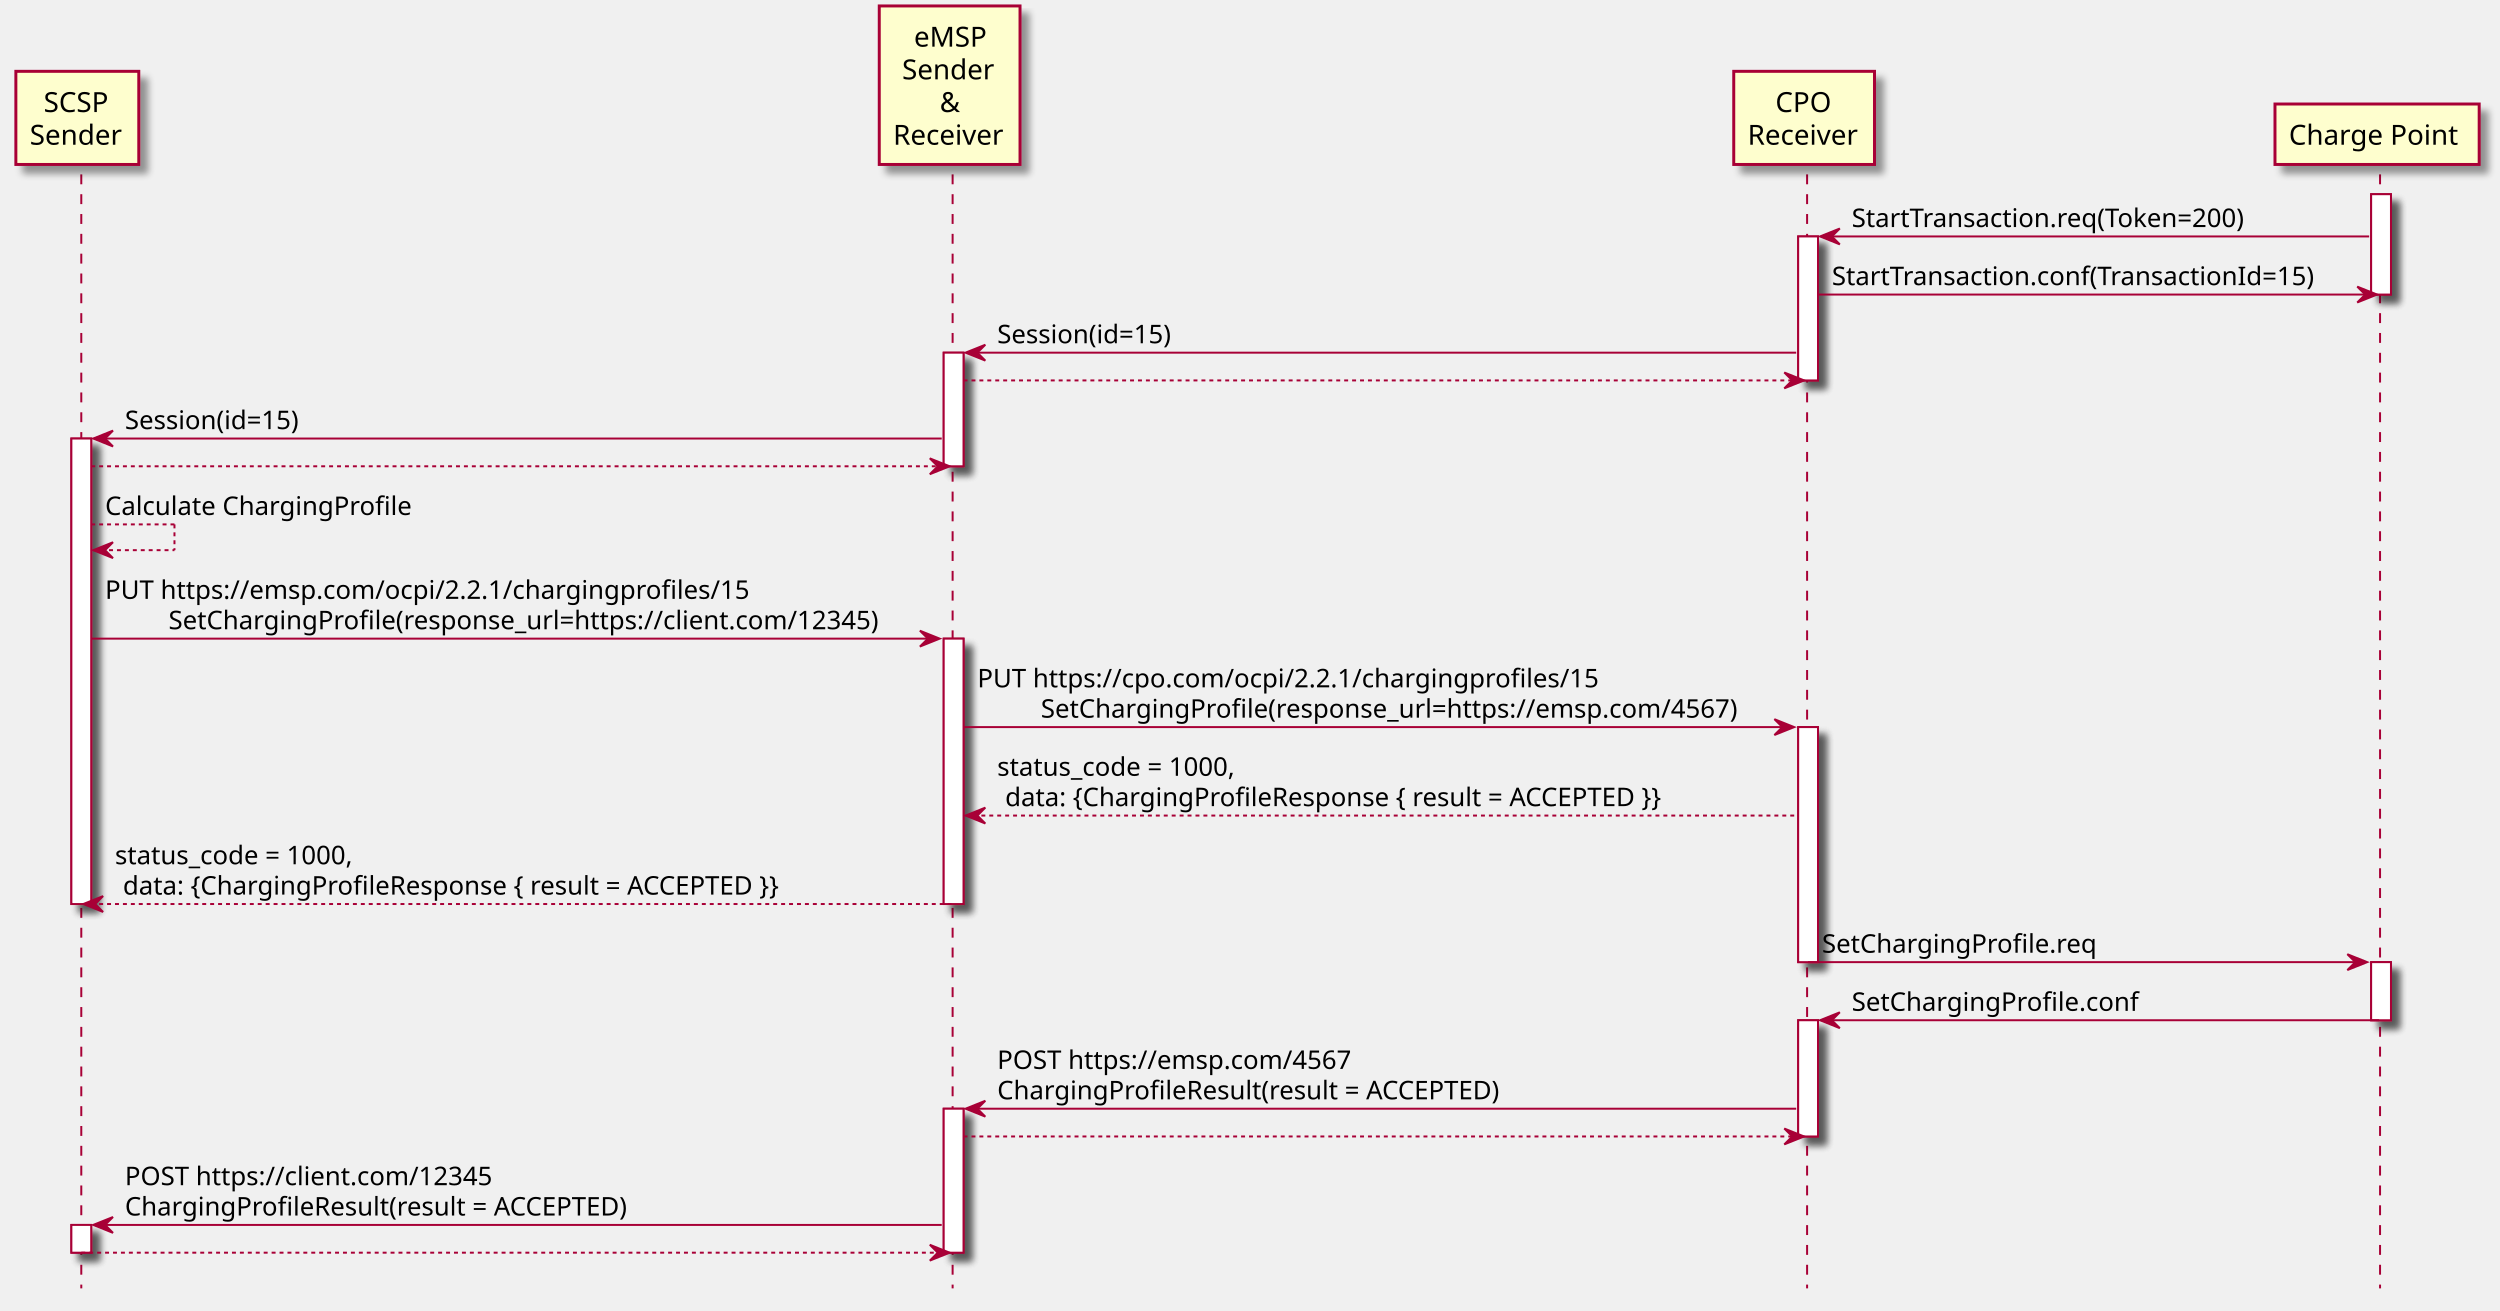
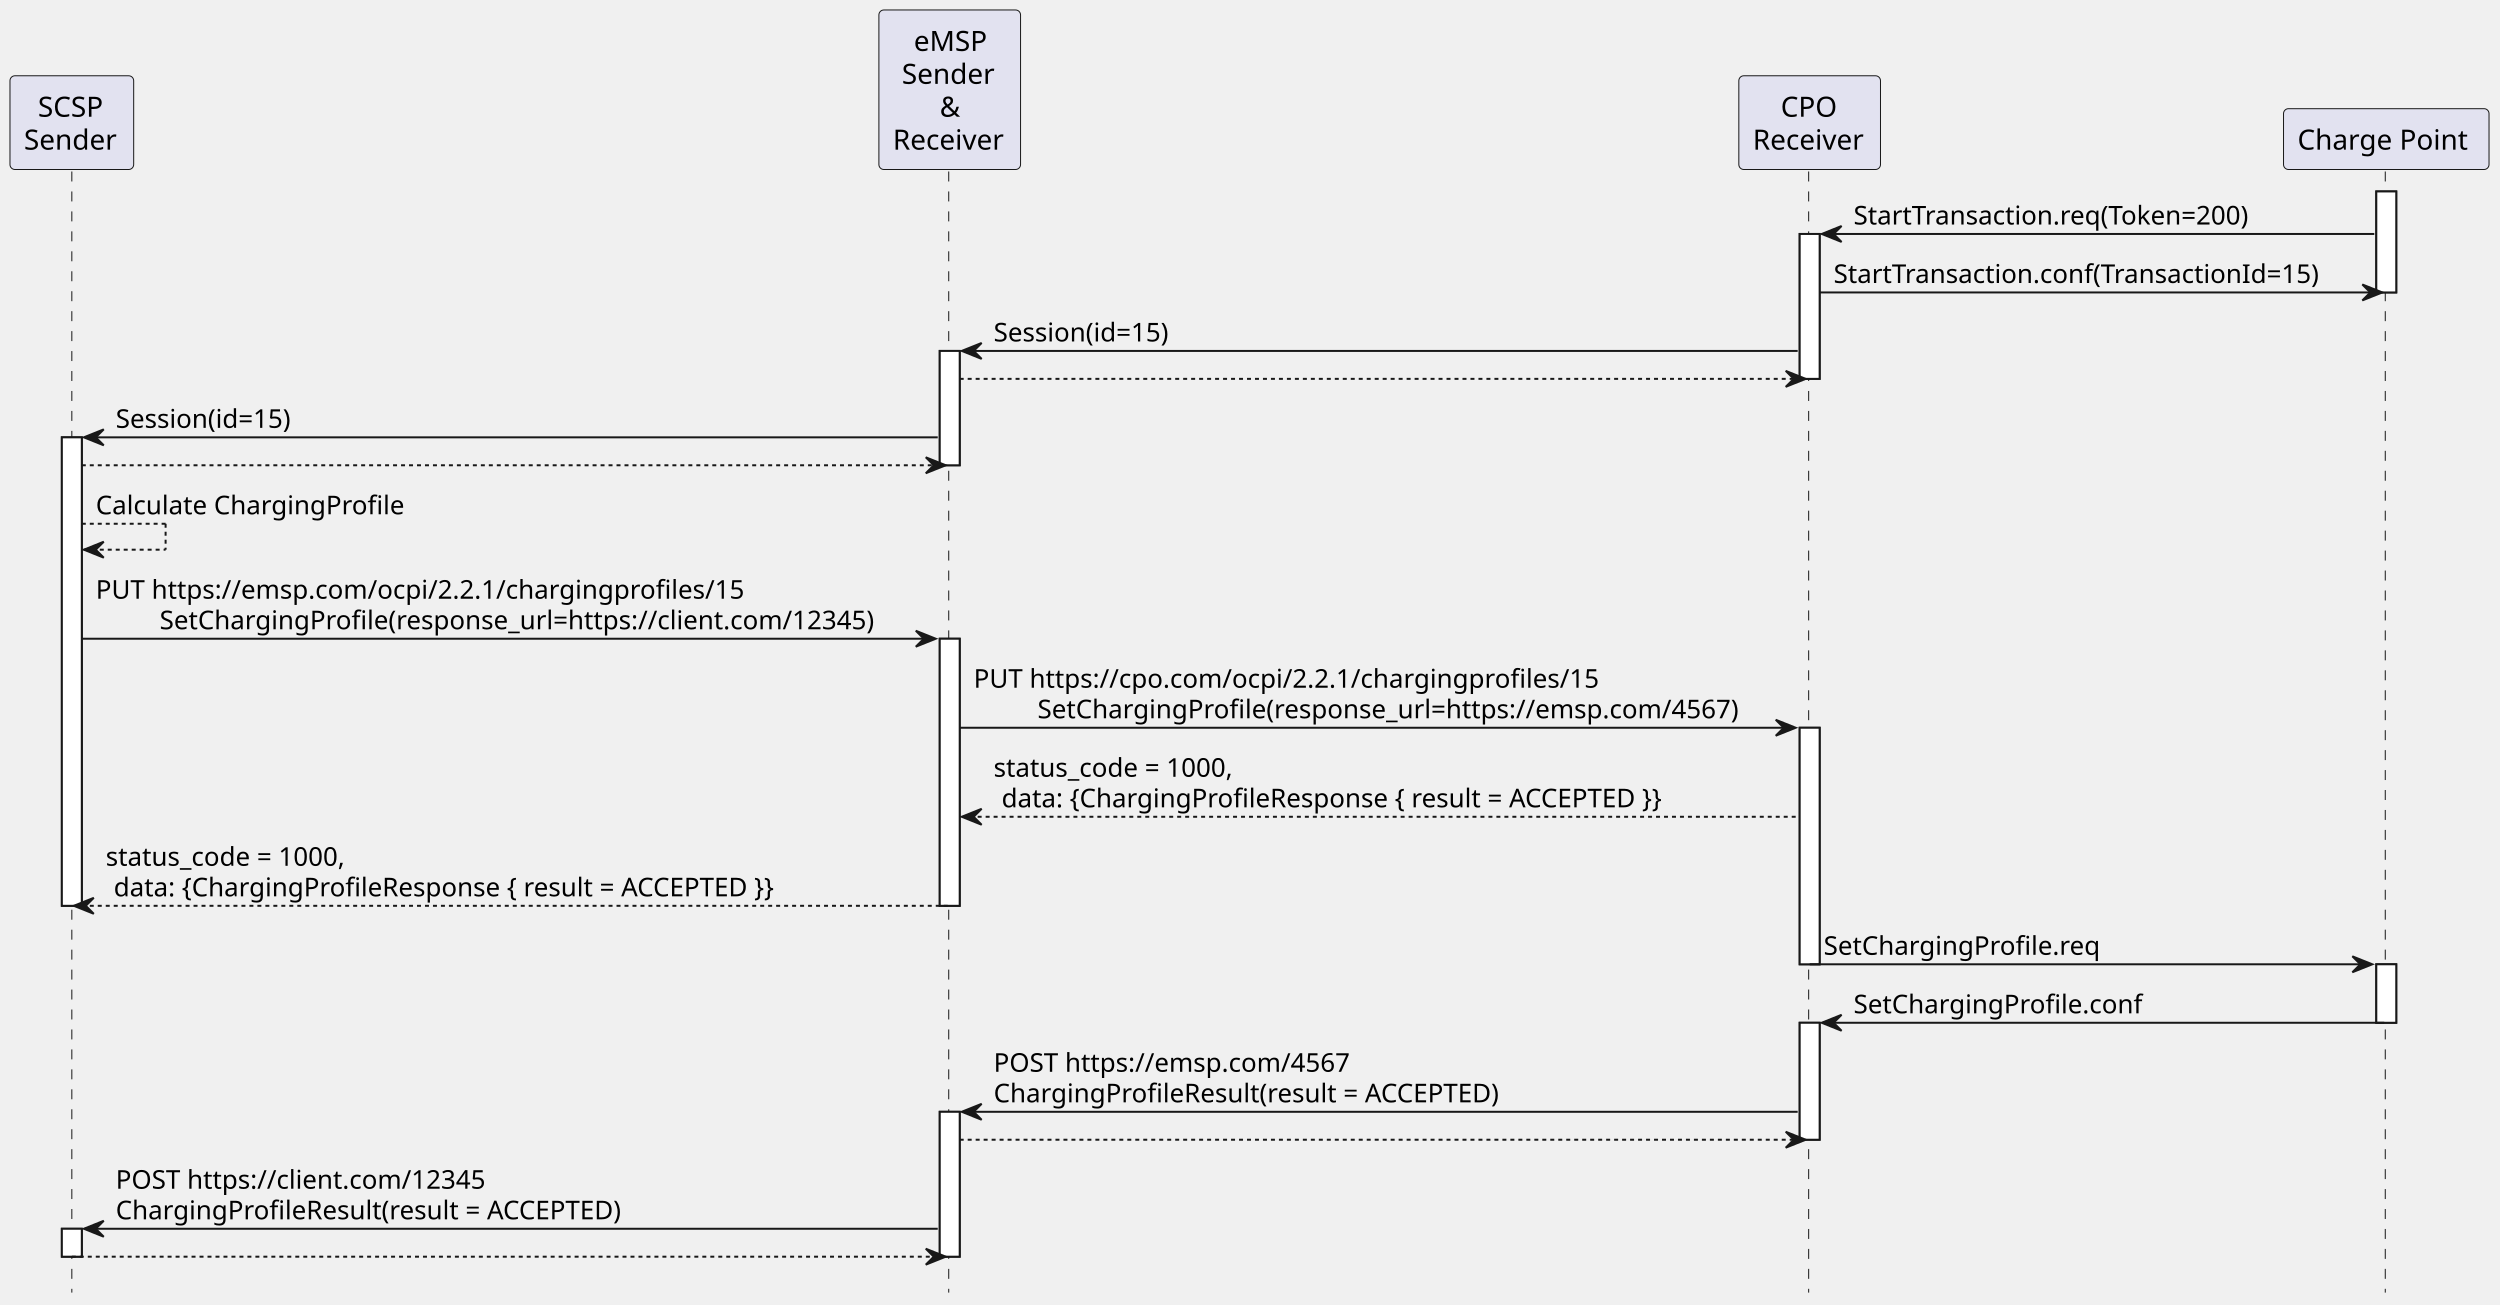
- <svg xmlns="http://www.w3.org/2000/svg" contentScriptType="application/ecmascript" contentStyleType="text/css" height="661px" preserveAspectRatio="none" style="width:1261px;height:661px;" version="1.1" viewBox="0 0 1261 661" width="1261px" zoomAndPan="magnify">
-   <defs>
-     <filter height="300%" id="fo1cqbz8a9glj" width="300%" x="-1" y="-1">
-       <feGaussianBlur result="blurOut" stdDeviation="2.0" />
-       <feColorMatrix in="blurOut" result="blurOut2" type="matrix" values="0 0 0 0 0 0 0 0 0 0 0 0 0 0 0 0 0 0 .4 0" />
-       <feOffset dx="4.0" dy="4.0" in="blurOut2" result="blurOut3" />
-       <feBlend in="SourceGraphic" in2="blurOut3" mode="normal" />
-     </filter>
-   </defs>
+ <svg xmlns="http://www.w3.org/2000/svg" contentStyleType="text/css" height="654px" preserveAspectRatio="none" style="width:1253px;height:654px;background:#FFFFFF;" version="1.1" viewBox="0 0 1253 654" width="1253px" zoomAndPan="magnify">
+   <defs />
  <g>
-     <rect fill="#FFFFFF" filter="url(#fo1cqbz8a9glj)" height="234.795" style="stroke: #A80036; stroke-width: 1.0;" width="10" x="36" y="221.195" />
-     <rect fill="#FFFFFF" filter="url(#fo1cqbz8a9glj)" height="14" style="stroke: #A80036; stroke-width: 1.0;" width="10" x="36" y="617.854" />
-     <rect fill="#FFFFFF" filter="url(#fo1cqbz8a9glj)" height="57.31" style="stroke: #A80036; stroke-width: 1.0;" width="10" x="476" y="177.885" />
-     <rect fill="#FFFFFF" filter="url(#fo1cqbz8a9glj)" height="133.863" style="stroke: #A80036; stroke-width: 1.0;" width="10" x="476" y="322.127" />
-     <rect fill="#FFFFFF" filter="url(#fo1cqbz8a9glj)" height="72.621" style="stroke: #A80036; stroke-width: 1.0;" width="10" x="476" y="559.232" />
-     <rect fill="#FFFFFF" filter="url(#fo1cqbz8a9glj)" height="72.621" style="stroke: #A80036; stroke-width: 1.0;" width="10" x="907" y="119.264" />
-     <rect fill="#FFFFFF" filter="url(#fo1cqbz8a9glj)" height="118.553" style="stroke: #A80036; stroke-width: 1.0;" width="10" x="907" y="366.748" />
-     <rect fill="#FFFFFF" filter="url(#fo1cqbz8a9glj)" height="58.621" style="stroke: #A80036; stroke-width: 1.0;" width="10" x="907" y="514.611" />
-     <rect fill="#FFFFFF" filter="url(#fo1cqbz8a9glj)" height="50.621" style="stroke: #A80036; stroke-width: 1.0;" width="10" x="1196" y="97.953" />
-     <rect fill="#FFFFFF" filter="url(#fo1cqbz8a9glj)" height="29.311" style="stroke: #A80036; stroke-width: 1.0;" width="10" x="1196" y="485.301" />
-     <line style="stroke: #A80036; stroke-width: 1.0; stroke-dasharray: 5.0,5.0;" x1="41" x2="41" y1="87.953" y2="649.854" />
-     <line style="stroke: #A80036; stroke-width: 1.0; stroke-dasharray: 5.0,5.0;" x1="480.5" x2="480.5" y1="87.953" y2="649.854" />
-     <line style="stroke: #A80036; stroke-width: 1.0; stroke-dasharray: 5.0,5.0;" x1="911.5" x2="911.5" y1="87.953" y2="649.854" />
-     <line style="stroke: #A80036; stroke-width: 1.0; stroke-dasharray: 5.0,5.0;" x1="1200.5" x2="1200.5" y1="87.953" y2="649.854" />
-     <rect fill="#FEFECE" filter="url(#fo1cqbz8a9glj)" height="46.977" style="stroke: #A80036; stroke-width: 1.5;" width="62" x="8" y="35.977" />
-     <text fill="#000000" font-family="sans-serif" font-size="14" lengthAdjust="spacingAndGlyphs" textLength="34" x="22" y="56.512">SCSP</text>
-     <text fill="#000000" font-family="sans-serif" font-size="14" lengthAdjust="spacingAndGlyphs" textLength="48" x="15" y="73">Sender</text>
-     <rect fill="#FEFECE" filter="url(#fo1cqbz8a9glj)" height="79.953" style="stroke: #A80036; stroke-width: 1.5;" width="71" x="443.5" y="3" />
-     <text fill="#000000" font-family="sans-serif" font-size="14" lengthAdjust="spacingAndGlyphs" textLength="36" x="461" y="23.535">eMSP</text>
-     <text fill="#000000" font-family="sans-serif" font-size="14" lengthAdjust="spacingAndGlyphs" textLength="48" x="455" y="40.023">Sender</text>
-     <text fill="#000000" font-family="sans-serif" font-size="14" lengthAdjust="spacingAndGlyphs" textLength="10" x="474" y="56.512">&amp;</text>
-     <text fill="#000000" font-family="sans-serif" font-size="14" lengthAdjust="spacingAndGlyphs" textLength="57" x="450.5" y="73">Receiver</text>
-     <rect fill="#FEFECE" filter="url(#fo1cqbz8a9glj)" height="46.977" style="stroke: #A80036; stroke-width: 1.5;" width="71" x="874.5" y="35.977" />
-     <text fill="#000000" font-family="sans-serif" font-size="14" lengthAdjust="spacingAndGlyphs" textLength="29" x="895.5" y="56.512">CPO</text>
-     <text fill="#000000" font-family="sans-serif" font-size="14" lengthAdjust="spacingAndGlyphs" textLength="57" x="881.5" y="73">Receiver</text>
-     <rect fill="#FEFECE" filter="url(#fo1cqbz8a9glj)" height="30.488" style="stroke: #A80036; stroke-width: 1.5;" width="103" x="1147.5" y="52.465" />
-     <text fill="#000000" font-family="sans-serif" font-size="14" lengthAdjust="spacingAndGlyphs" textLength="89" x="1154.5" y="73">Charge Point</text>
-     <rect fill="#FFFFFF" filter="url(#fo1cqbz8a9glj)" height="234.795" style="stroke: #A80036; stroke-width: 1.0;" width="10" x="36" y="221.195" />
-     <rect fill="#FFFFFF" filter="url(#fo1cqbz8a9glj)" height="14" style="stroke: #A80036; stroke-width: 1.0;" width="10" x="36" y="617.854" />
-     <rect fill="#FFFFFF" filter="url(#fo1cqbz8a9glj)" height="57.31" style="stroke: #A80036; stroke-width: 1.0;" width="10" x="476" y="177.885" />
-     <rect fill="#FFFFFF" filter="url(#fo1cqbz8a9glj)" height="133.863" style="stroke: #A80036; stroke-width: 1.0;" width="10" x="476" y="322.127" />
-     <rect fill="#FFFFFF" filter="url(#fo1cqbz8a9glj)" height="72.621" style="stroke: #A80036; stroke-width: 1.0;" width="10" x="476" y="559.232" />
-     <rect fill="#FFFFFF" filter="url(#fo1cqbz8a9glj)" height="72.621" style="stroke: #A80036; stroke-width: 1.0;" width="10" x="907" y="119.264" />
-     <rect fill="#FFFFFF" filter="url(#fo1cqbz8a9glj)" height="118.553" style="stroke: #A80036; stroke-width: 1.0;" width="10" x="907" y="366.748" />
-     <rect fill="#FFFFFF" filter="url(#fo1cqbz8a9glj)" height="58.621" style="stroke: #A80036; stroke-width: 1.0;" width="10" x="907" y="514.611" />
-     <rect fill="#FFFFFF" filter="url(#fo1cqbz8a9glj)" height="50.621" style="stroke: #A80036; stroke-width: 1.0;" width="10" x="1196" y="97.953" />
-     <rect fill="#FFFFFF" filter="url(#fo1cqbz8a9glj)" height="29.311" style="stroke: #A80036; stroke-width: 1.0;" width="10" x="1196" y="485.301" />
-     <polygon fill="#A80036" points="928,115.264,918,119.264,928,123.264,924,119.264" style="stroke: #A80036; stroke-width: 1.0;" />
-     <line style="stroke: #A80036; stroke-width: 1.0;" x1="922" x2="1195" y1="119.264" y2="119.264" />
-     <text fill="#000000" font-family="sans-serif" font-size="13" lengthAdjust="spacingAndGlyphs" textLength="208" x="934" y="114.522">StartTransaction.req(Token=200)</text>
-     <polygon fill="#A80036" points="1189,144.574,1199,148.574,1189,152.574,1193,148.574" style="stroke: #A80036; stroke-width: 1.0;" />
-     <line style="stroke: #A80036; stroke-width: 1.0;" x1="917" x2="1195" y1="148.574" y2="148.574" />
-     <text fill="#000000" font-family="sans-serif" font-size="13" lengthAdjust="spacingAndGlyphs" textLength="255" x="924" y="143.832">StartTransaction.conf(TransactionId=15)</text>
-     <polygon fill="#A80036" points="497,173.885,487,177.885,497,181.885,493,177.885" style="stroke: #A80036; stroke-width: 1.0;" />
-     <line style="stroke: #A80036; stroke-width: 1.0;" x1="491" x2="906" y1="177.885" y2="177.885" />
-     <text fill="#000000" font-family="sans-serif" font-size="13" lengthAdjust="spacingAndGlyphs" textLength="94" x="503" y="173.143">Session(id=15)</text>
-     <polygon fill="#A80036" points="900,187.885,910,191.885,900,195.885,904,191.885" style="stroke: #A80036; stroke-width: 1.0;" />
-     <line style="stroke: #A80036; stroke-width: 1.0; stroke-dasharray: 2.0,2.0;" x1="486" x2="906" y1="191.885" y2="191.885" />
-     <polygon fill="#A80036" points="57,217.195,47,221.195,57,225.195,53,221.195" style="stroke: #A80036; stroke-width: 1.0;" />
-     <line style="stroke: #A80036; stroke-width: 1.0;" x1="51" x2="475" y1="221.195" y2="221.195" />
-     <text fill="#000000" font-family="sans-serif" font-size="13" lengthAdjust="spacingAndGlyphs" textLength="94" x="63" y="216.453">Session(id=15)</text>
-     <polygon fill="#A80036" points="469,231.195,479,235.195,469,239.195,473,235.195" style="stroke: #A80036; stroke-width: 1.0;" />
-     <line style="stroke: #A80036; stroke-width: 1.0; stroke-dasharray: 2.0,2.0;" x1="46" x2="475" y1="235.195" y2="235.195" />
-     <line style="stroke: #A80036; stroke-width: 1.0; stroke-dasharray: 2.0,2.0;" x1="46" x2="88" y1="264.506" y2="264.506" />
-     <line style="stroke: #A80036; stroke-width: 1.0; stroke-dasharray: 2.0,2.0;" x1="88" x2="88" y1="264.506" y2="277.506" />
-     <line style="stroke: #A80036; stroke-width: 1.0; stroke-dasharray: 2.0,2.0;" x1="47" x2="88" y1="277.506" y2="277.506" />
-     <polygon fill="#A80036" points="57,273.506,47,277.506,57,281.506,53,277.506" style="stroke: #A80036; stroke-width: 1.0;" />
-     <text fill="#000000" font-family="sans-serif" font-size="13" lengthAdjust="spacingAndGlyphs" textLength="159" x="53" y="259.764">Calculate ChargingProfile</text>
-     <polygon fill="#A80036" points="464,318.127,474,322.127,464,326.127,468,322.127" style="stroke: #A80036; stroke-width: 1.0;" />
-     <line style="stroke: #A80036; stroke-width: 1.0;" x1="46" x2="470" y1="322.127" y2="322.127" />
-     <text fill="#000000" font-family="sans-serif" font-size="13" lengthAdjust="spacingAndGlyphs" textLength="350" x="53" y="302.074">PUT https://emsp.com/ocpi/2.2.1/chargingprofiles/15</text>
-     <text fill="#000000" font-family="sans-serif" font-size="13" lengthAdjust="spacingAndGlyphs" textLength="379" x="85" y="317.385">SetChargingProfile(response_url=https://client.com/12345)</text>
-     <polygon fill="#A80036" points="895,362.748,905,366.748,895,370.748,899,366.748" style="stroke: #A80036; stroke-width: 1.0;" />
-     <line style="stroke: #A80036; stroke-width: 1.0;" x1="486" x2="901" y1="366.748" y2="366.748" />
-     <text fill="#000000" font-family="sans-serif" font-size="13" lengthAdjust="spacingAndGlyphs" textLength="339" x="493" y="346.695">PUT https://cpo.com/ocpi/2.2.1/chargingprofiles/15</text>
-     <text fill="#000000" font-family="sans-serif" font-size="13" lengthAdjust="spacingAndGlyphs" textLength="370" x="525" y="362.006">SetChargingProfile(response_url=https://emsp.com/4567)</text>
-     <polygon fill="#A80036" points="497,407.369,487,411.369,497,415.369,493,411.369" style="stroke: #A80036; stroke-width: 1.0;" />
-     <line style="stroke: #A80036; stroke-width: 1.0; stroke-dasharray: 2.0,2.0;" x1="491" x2="906" y1="411.369" y2="411.369" />
-     <text fill="#000000" font-family="sans-serif" font-size="13" lengthAdjust="spacingAndGlyphs" textLength="130" x="503" y="391.316">status_code = 1000,</text>
-     <text fill="#000000" font-family="sans-serif" font-size="13" lengthAdjust="spacingAndGlyphs" textLength="340" x="507" y="406.627">data: {ChargingProfileResponse { result = ACCEPTED }}</text>
-     <polygon fill="#A80036" points="52,451.99,42,455.99,52,459.99,48,455.99" style="stroke: #A80036; stroke-width: 1.0;" />
-     <line style="stroke: #A80036; stroke-width: 1.0; stroke-dasharray: 2.0,2.0;" x1="46" x2="480" y1="455.99" y2="455.99" />
-     <text fill="#000000" font-family="sans-serif" font-size="13" lengthAdjust="spacingAndGlyphs" textLength="130" x="58" y="435.938">status_code = 1000,</text>
-     <text fill="#000000" font-family="sans-serif" font-size="13" lengthAdjust="spacingAndGlyphs" textLength="340" x="62" y="451.248">data: {ChargingProfileResponse { result = ACCEPTED }}</text>
-     <polygon fill="#A80036" points="1184,481.301,1194,485.301,1184,489.301,1188,485.301" style="stroke: #A80036; stroke-width: 1.0;" />
-     <line style="stroke: #A80036; stroke-width: 1.0;" x1="912" x2="1190" y1="485.301" y2="485.301" />
-     <text fill="#000000" font-family="sans-serif" font-size="13" lengthAdjust="spacingAndGlyphs" textLength="140" x="919" y="480.559">SetChargingProfile.req</text>
-     <polygon fill="#A80036" points="928,510.611,918,514.611,928,518.611,924,514.611" style="stroke: #A80036; stroke-width: 1.0;" />
-     <line style="stroke: #A80036; stroke-width: 1.0;" x1="922" x2="1200" y1="514.611" y2="514.611" />
-     <text fill="#000000" font-family="sans-serif" font-size="13" lengthAdjust="spacingAndGlyphs" textLength="148" x="934" y="509.869">SetChargingProfile.conf</text>
-     <polygon fill="#A80036" points="497,555.232,487,559.232,497,563.232,493,559.232" style="stroke: #A80036; stroke-width: 1.0;" />
-     <line style="stroke: #A80036; stroke-width: 1.0;" x1="491" x2="906" y1="559.232" y2="559.232" />
-     <text fill="#000000" font-family="sans-serif" font-size="13" lengthAdjust="spacingAndGlyphs" textLength="191" x="503" y="539.18">POST https://emsp.com/4567</text>
-     <text fill="#000000" font-family="sans-serif" font-size="13" lengthAdjust="spacingAndGlyphs" textLength="264" x="503" y="554.49">ChargingProfileResult(result = ACCEPTED)</text>
-     <polygon fill="#A80036" points="900,569.232,910,573.232,900,577.232,904,573.232" style="stroke: #A80036; stroke-width: 1.0;" />
-     <line style="stroke: #A80036; stroke-width: 1.0; stroke-dasharray: 2.0,2.0;" x1="486" x2="906" y1="573.232" y2="573.232" />
-     <polygon fill="#A80036" points="57,613.854,47,617.854,57,621.854,53,617.854" style="stroke: #A80036; stroke-width: 1.0;" />
-     <line style="stroke: #A80036; stroke-width: 1.0;" x1="51" x2="475" y1="617.854" y2="617.854" />
-     <text fill="#000000" font-family="sans-serif" font-size="13" lengthAdjust="spacingAndGlyphs" textLength="200" x="63" y="597.801">POST https://client.com/12345</text>
-     <text fill="#000000" font-family="sans-serif" font-size="13" lengthAdjust="spacingAndGlyphs" textLength="264" x="63" y="613.111">ChargingProfileResult(result = ACCEPTED)</text>
-     <polygon fill="#A80036" points="469,627.854,479,631.854,469,635.854,473,631.854" style="stroke: #A80036; stroke-width: 1.0;" />
-     <line style="stroke: #A80036; stroke-width: 1.0; stroke-dasharray: 2.0,2.0;" x1="41" x2="475" y1="631.854" y2="631.854" />
+     <rect fill="#FFFFFF" height="234.795" style="stroke:#181818;stroke-width:1.0;" width="10" x="31" y="219.195" />
+     <rect fill="#FFFFFF" height="14" style="stroke:#181818;stroke-width:1.0;" width="10" x="31" y="615.854" />
+     <rect fill="#FFFFFF" height="57.31" style="stroke:#181818;stroke-width:1.0;" width="10" x="471" y="175.885" />
+     <rect fill="#FFFFFF" height="133.863" style="stroke:#181818;stroke-width:1.0;" width="10" x="471" y="320.127" />
+     <rect fill="#FFFFFF" height="72.621" style="stroke:#181818;stroke-width:1.0;" width="10" x="471" y="557.232" />
+     <rect fill="#FFFFFF" height="72.621" style="stroke:#181818;stroke-width:1.0;" width="10" x="902" y="117.264" />
+     <rect fill="#FFFFFF" height="118.553" style="stroke:#181818;stroke-width:1.0;" width="10" x="902" y="364.748" />
+     <rect fill="#FFFFFF" height="58.621" style="stroke:#181818;stroke-width:1.0;" width="10" x="902" y="512.611" />
+     <rect fill="#FFFFFF" height="50.621" style="stroke:#181818;stroke-width:1.0;" width="10" x="1191" y="95.953" />
+     <rect fill="#FFFFFF" height="29.311" style="stroke:#181818;stroke-width:1.0;" width="10" x="1191" y="483.301" />
+     <line style="stroke:#181818;stroke-width:0.5;stroke-dasharray:5.0,5.0;" x1="36" x2="36" y1="85.953" y2="647.854" />
+     <line style="stroke:#181818;stroke-width:0.5;stroke-dasharray:5.0,5.0;" x1="475.5" x2="475.5" y1="85.953" y2="647.854" />
+     <line style="stroke:#181818;stroke-width:0.5;stroke-dasharray:5.0,5.0;" x1="906.5" x2="906.5" y1="85.953" y2="647.854" />
+     <line style="stroke:#181818;stroke-width:0.5;stroke-dasharray:5.0,5.0;" x1="1195.5" x2="1195.5" y1="85.953" y2="647.854" />
+     <rect fill="#E2E2F0" height="46.977" rx="2.5" ry="2.5" style="stroke:#181818;stroke-width:0.5;" width="62" x="5" y="37.977" />
+     <text fill="#000000" font-family="sans-serif" font-size="14" lengthAdjust="spacing" textLength="34" x="19" y="58.512">SCSP</text>
+     <text fill="#000000" font-family="sans-serif" font-size="14" lengthAdjust="spacing" textLength="48" x="12" y="75">Sender</text>
+     <rect fill="#E2E2F0" height="79.953" rx="2.5" ry="2.5" style="stroke:#181818;stroke-width:0.5;" width="71" x="440.5" y="5" />
+     <text fill="#000000" font-family="sans-serif" font-size="14" lengthAdjust="spacing" textLength="36" x="458" y="25.535">eMSP</text>
+     <text fill="#000000" font-family="sans-serif" font-size="14" lengthAdjust="spacing" textLength="48" x="452" y="42.023">Sender</text>
+     <text fill="#000000" font-family="sans-serif" font-size="14" lengthAdjust="spacing" textLength="10" x="471" y="58.512">&amp;</text>
+     <text fill="#000000" font-family="sans-serif" font-size="14" lengthAdjust="spacing" textLength="57" x="447.5" y="75">Receiver</text>
+     <rect fill="#E2E2F0" height="46.977" rx="2.5" ry="2.5" style="stroke:#181818;stroke-width:0.5;" width="71" x="871.5" y="37.977" />
+     <text fill="#000000" font-family="sans-serif" font-size="14" lengthAdjust="spacing" textLength="29" x="892.5" y="58.512">CPO</text>
+     <text fill="#000000" font-family="sans-serif" font-size="14" lengthAdjust="spacing" textLength="57" x="878.5" y="75">Receiver</text>
+     <rect fill="#E2E2F0" height="30.488" rx="2.5" ry="2.5" style="stroke:#181818;stroke-width:0.5;" width="103" x="1144.5" y="54.465" />
+     <text fill="#000000" font-family="sans-serif" font-size="14" lengthAdjust="spacing" textLength="89" x="1151.5" y="75">Charge Point</text>
+     <rect fill="#FFFFFF" height="234.795" style="stroke:#181818;stroke-width:1.0;" width="10" x="31" y="219.195" />
+     <rect fill="#FFFFFF" height="14" style="stroke:#181818;stroke-width:1.0;" width="10" x="31" y="615.854" />
+     <rect fill="#FFFFFF" height="57.31" style="stroke:#181818;stroke-width:1.0;" width="10" x="471" y="175.885" />
+     <rect fill="#FFFFFF" height="133.863" style="stroke:#181818;stroke-width:1.0;" width="10" x="471" y="320.127" />
+     <rect fill="#FFFFFF" height="72.621" style="stroke:#181818;stroke-width:1.0;" width="10" x="471" y="557.232" />
+     <rect fill="#FFFFFF" height="72.621" style="stroke:#181818;stroke-width:1.0;" width="10" x="902" y="117.264" />
+     <rect fill="#FFFFFF" height="118.553" style="stroke:#181818;stroke-width:1.0;" width="10" x="902" y="364.748" />
+     <rect fill="#FFFFFF" height="58.621" style="stroke:#181818;stroke-width:1.0;" width="10" x="902" y="512.611" />
+     <rect fill="#FFFFFF" height="50.621" style="stroke:#181818;stroke-width:1.0;" width="10" x="1191" y="95.953" />
+     <rect fill="#FFFFFF" height="29.311" style="stroke:#181818;stroke-width:1.0;" width="10" x="1191" y="483.301" />
+     <polygon fill="#181818" points="923,113.264,913,117.264,923,121.264,919,117.264" style="stroke:#181818;stroke-width:1.0;" />
+     <line style="stroke:#181818;stroke-width:1.0;" x1="917" x2="1190" y1="117.264" y2="117.264" />
+     <text fill="#000000" font-family="sans-serif" font-size="13" lengthAdjust="spacing" textLength="208" x="929" y="112.522">StartTransaction.req(Token=200)</text>
+     <polygon fill="#181818" points="1184,142.574,1194,146.574,1184,150.574,1188,146.574" style="stroke:#181818;stroke-width:1.0;" />
+     <line style="stroke:#181818;stroke-width:1.0;" x1="912" x2="1190" y1="146.574" y2="146.574" />
+     <text fill="#000000" font-family="sans-serif" font-size="13" lengthAdjust="spacing" textLength="255" x="919" y="141.832">StartTransaction.conf(TransactionId=15)</text>
+     <polygon fill="#181818" points="492,171.885,482,175.885,492,179.885,488,175.885" style="stroke:#181818;stroke-width:1.0;" />
+     <line style="stroke:#181818;stroke-width:1.0;" x1="486" x2="901" y1="175.885" y2="175.885" />
+     <text fill="#000000" font-family="sans-serif" font-size="13" lengthAdjust="spacing" textLength="94" x="498" y="171.143">Session(id=15)</text>
+     <polygon fill="#181818" points="895,185.885,905,189.885,895,193.885,899,189.885" style="stroke:#181818;stroke-width:1.0;" />
+     <line style="stroke:#181818;stroke-width:1.0;stroke-dasharray:2.0,2.0;" x1="481" x2="901" y1="189.885" y2="189.885" />
+     <polygon fill="#181818" points="52,215.195,42,219.195,52,223.195,48,219.195" style="stroke:#181818;stroke-width:1.0;" />
+     <line style="stroke:#181818;stroke-width:1.0;" x1="46" x2="470" y1="219.195" y2="219.195" />
+     <text fill="#000000" font-family="sans-serif" font-size="13" lengthAdjust="spacing" textLength="94" x="58" y="214.453">Session(id=15)</text>
+     <polygon fill="#181818" points="464,229.195,474,233.195,464,237.195,468,233.195" style="stroke:#181818;stroke-width:1.0;" />
+     <line style="stroke:#181818;stroke-width:1.0;stroke-dasharray:2.0,2.0;" x1="41" x2="470" y1="233.195" y2="233.195" />
+     <line style="stroke:#181818;stroke-width:1.0;stroke-dasharray:2.0,2.0;" x1="41" x2="83" y1="262.506" y2="262.506" />
+     <line style="stroke:#181818;stroke-width:1.0;stroke-dasharray:2.0,2.0;" x1="83" x2="83" y1="262.506" y2="275.506" />
+     <line style="stroke:#181818;stroke-width:1.0;stroke-dasharray:2.0,2.0;" x1="42" x2="83" y1="275.506" y2="275.506" />
+     <polygon fill="#181818" points="52,271.506,42,275.506,52,279.506,48,275.506" style="stroke:#181818;stroke-width:1.0;" />
+     <text fill="#000000" font-family="sans-serif" font-size="13" lengthAdjust="spacing" textLength="159" x="48" y="257.764">Calculate ChargingProfile</text>
+     <polygon fill="#181818" points="459,316.127,469,320.127,459,324.127,463,320.127" style="stroke:#181818;stroke-width:1.0;" />
+     <line style="stroke:#181818;stroke-width:1.0;" x1="41" x2="465" y1="320.127" y2="320.127" />
+     <text fill="#000000" font-family="sans-serif" font-size="13" lengthAdjust="spacing" textLength="350" x="48" y="300.074">PUT https://emsp.com/ocpi/2.2.1/chargingprofiles/15</text>
+     <text fill="#000000" font-family="sans-serif" font-size="13" lengthAdjust="spacing" textLength="379" x="80" y="315.385">SetChargingProfile(response_url=https://client.com/12345)</text>
+     <polygon fill="#181818" points="890,360.748,900,364.748,890,368.748,894,364.748" style="stroke:#181818;stroke-width:1.0;" />
+     <line style="stroke:#181818;stroke-width:1.0;" x1="481" x2="896" y1="364.748" y2="364.748" />
+     <text fill="#000000" font-family="sans-serif" font-size="13" lengthAdjust="spacing" textLength="339" x="488" y="344.695">PUT https://cpo.com/ocpi/2.2.1/chargingprofiles/15</text>
+     <text fill="#000000" font-family="sans-serif" font-size="13" lengthAdjust="spacing" textLength="370" x="520" y="360.006">SetChargingProfile(response_url=https://emsp.com/4567)</text>
+     <polygon fill="#181818" points="492,405.369,482,409.369,492,413.369,488,409.369" style="stroke:#181818;stroke-width:1.0;" />
+     <line style="stroke:#181818;stroke-width:1.0;stroke-dasharray:2.0,2.0;" x1="486" x2="901" y1="409.369" y2="409.369" />
+     <text fill="#000000" font-family="sans-serif" font-size="13" lengthAdjust="spacing" textLength="130" x="498" y="389.316">status_code = 1000,</text>
+     <text fill="#000000" font-family="sans-serif" font-size="13" lengthAdjust="spacing" textLength="340" x="502" y="404.627">data: {ChargingProfileResponse { result = ACCEPTED }}</text>
+     <polygon fill="#181818" points="47,449.99,37,453.99,47,457.99,43,453.99" style="stroke:#181818;stroke-width:1.0;" />
+     <line style="stroke:#181818;stroke-width:1.0;stroke-dasharray:2.0,2.0;" x1="41" x2="475" y1="453.99" y2="453.99" />
+     <text fill="#000000" font-family="sans-serif" font-size="13" lengthAdjust="spacing" textLength="130" x="53" y="433.938">status_code = 1000,</text>
+     <text fill="#000000" font-family="sans-serif" font-size="13" lengthAdjust="spacing" textLength="340" x="57" y="449.248">data: {ChargingProfileResponse { result = ACCEPTED }}</text>
+     <polygon fill="#181818" points="1179,479.301,1189,483.301,1179,487.301,1183,483.301" style="stroke:#181818;stroke-width:1.0;" />
+     <line style="stroke:#181818;stroke-width:1.0;" x1="907" x2="1185" y1="483.301" y2="483.301" />
+     <text fill="#000000" font-family="sans-serif" font-size="13" lengthAdjust="spacing" textLength="140" x="914" y="478.559">SetChargingProfile.req</text>
+     <polygon fill="#181818" points="923,508.611,913,512.611,923,516.611,919,512.611" style="stroke:#181818;stroke-width:1.0;" />
+     <line style="stroke:#181818;stroke-width:1.0;" x1="917" x2="1195" y1="512.611" y2="512.611" />
+     <text fill="#000000" font-family="sans-serif" font-size="13" lengthAdjust="spacing" textLength="148" x="929" y="507.869">SetChargingProfile.conf</text>
+     <polygon fill="#181818" points="492,553.232,482,557.232,492,561.232,488,557.232" style="stroke:#181818;stroke-width:1.0;" />
+     <line style="stroke:#181818;stroke-width:1.0;" x1="486" x2="901" y1="557.232" y2="557.232" />
+     <text fill="#000000" font-family="sans-serif" font-size="13" lengthAdjust="spacing" textLength="191" x="498" y="537.18">POST https://emsp.com/4567</text>
+     <text fill="#000000" font-family="sans-serif" font-size="13" lengthAdjust="spacing" textLength="264" x="498" y="552.49">ChargingProfileResult(result = ACCEPTED)</text>
+     <polygon fill="#181818" points="895,567.232,905,571.232,895,575.232,899,571.232" style="stroke:#181818;stroke-width:1.0;" />
+     <line style="stroke:#181818;stroke-width:1.0;stroke-dasharray:2.0,2.0;" x1="481" x2="901" y1="571.232" y2="571.232" />
+     <polygon fill="#181818" points="52,611.854,42,615.854,52,619.854,48,615.854" style="stroke:#181818;stroke-width:1.0;" />
+     <line style="stroke:#181818;stroke-width:1.0;" x1="46" x2="470" y1="615.854" y2="615.854" />
+     <text fill="#000000" font-family="sans-serif" font-size="13" lengthAdjust="spacing" textLength="200" x="58" y="595.801">POST https://client.com/12345</text>
+     <text fill="#000000" font-family="sans-serif" font-size="13" lengthAdjust="spacing" textLength="264" x="58" y="611.111">ChargingProfileResult(result = ACCEPTED)</text>
+     <polygon fill="#181818" points="464,625.854,474,629.854,464,633.854,468,629.854" style="stroke:#181818;stroke-width:1.0;" />
+     <line style="stroke:#181818;stroke-width:1.0;stroke-dasharray:2.0,2.0;" x1="36" x2="470" y1="629.854" y2="629.854" />
  </g>
</svg>
